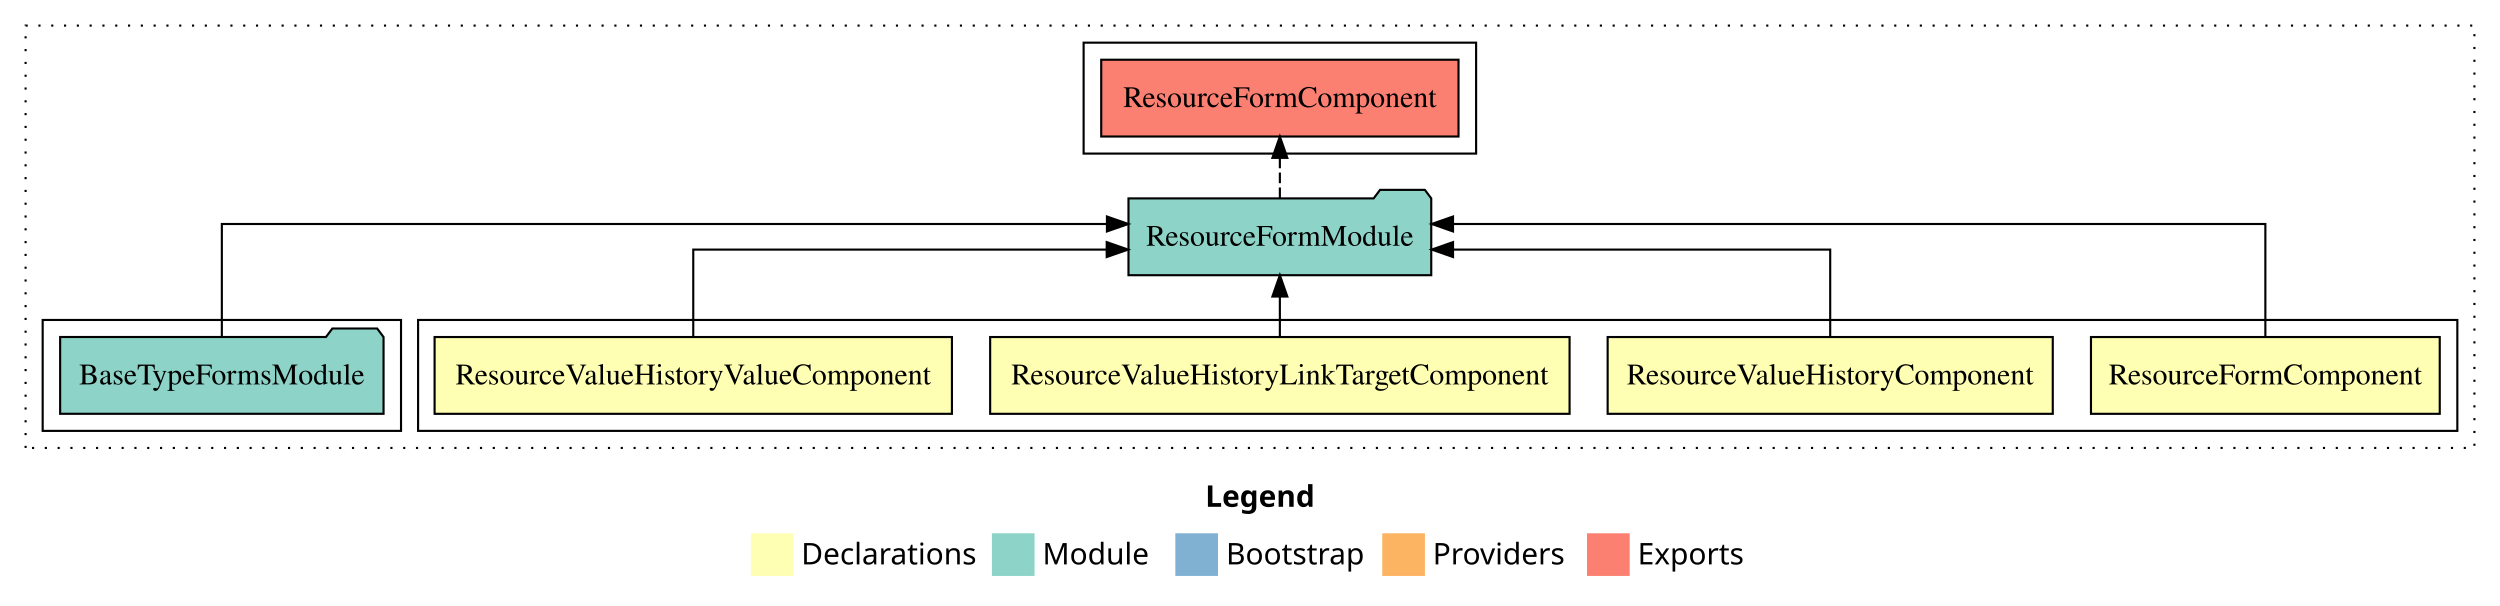
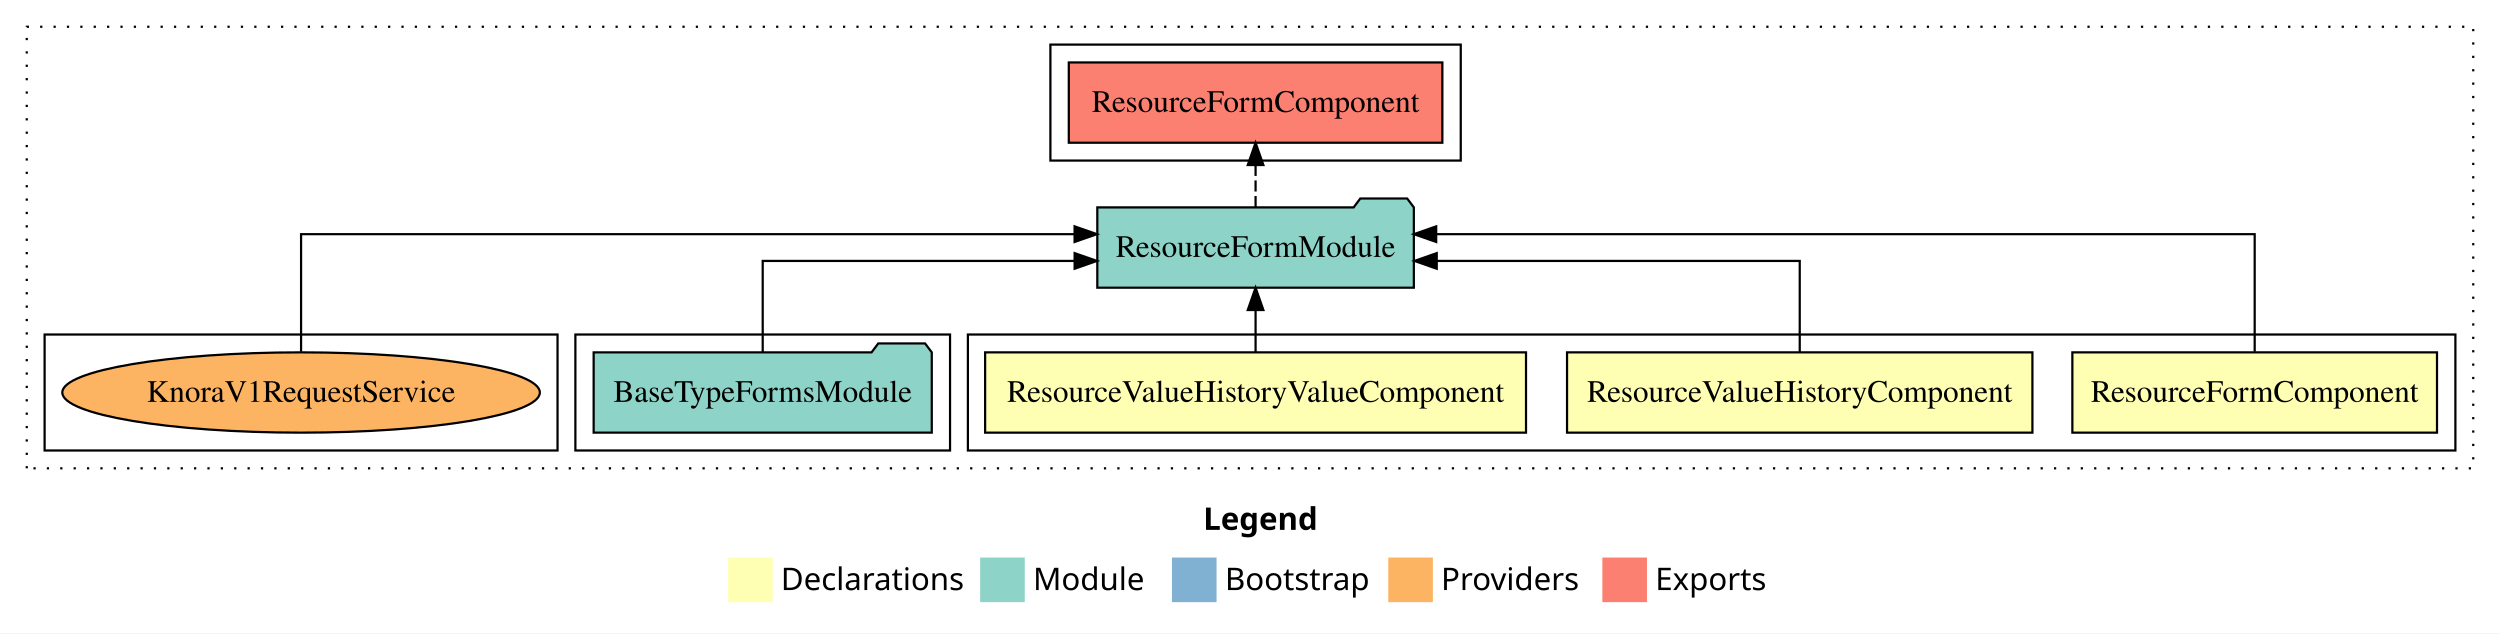
- <svg xmlns="http://www.w3.org/2000/svg" width="1172pt" height="284pt" viewBox="0.00 0.00 1172.00 284.00">
+ <svg xmlns="http://www.w3.org/2000/svg" width="1121pt" height="284pt" viewBox="0.00 0.00 1121.00 284.00">
  <g id="graph0" class="graph" transform="scale(1 1) rotate(0) translate(4 280)">
-     <polygon fill="#ffffff" stroke="transparent" points="-4,4 -4,-280 1168,-280 1168,4 -4,4" />
-     <text text-anchor="start" x="561.009" y="-42.4" font-family="sans-serif" font-weight="bold" font-size="14.00" fill="#000000">Legend</text>
-     <polygon fill="#ffffb3" stroke="transparent" points="348,-10 348,-30 368,-30 368,-10 348,-10" />
-     <text text-anchor="start" x="371.629" y="-15.4" font-family="sans-serif" font-size="14.00" fill="#000000">  Declarations</text>
-     <polygon fill="#8dd3c7" stroke="transparent" points="461,-10 461,-30 481,-30 481,-10 461,-10" />
-     <text text-anchor="start" x="484.725" y="-15.4" font-family="sans-serif" font-size="14.00" fill="#000000">  Module</text>
-     <polygon fill="#80b1d3" stroke="transparent" points="547,-10 547,-30 567,-30 567,-10 547,-10" />
-     <text text-anchor="start" x="570.781" y="-15.4" font-family="sans-serif" font-size="14.00" fill="#000000">  Bootstrap</text>
-     <polygon fill="#fdb462" stroke="transparent" points="644,-10 644,-30 664,-30 664,-10 644,-10" />
-     <text text-anchor="start" x="667.673" y="-15.4" font-family="sans-serif" font-size="14.00" fill="#000000">  Providers</text>
-     <polygon fill="#fb8072" stroke="transparent" points="740,-10 740,-30 760,-30 760,-10 740,-10" />
-     <text text-anchor="start" x="763.726" y="-15.4" font-family="sans-serif" font-size="14.00" fill="#000000">  Exports</text>
+     <polygon fill="#ffffff" stroke="transparent" points="-4,4 -4,-280 1117,-280 1117,4 -4,4" />
+     <text text-anchor="start" x="535.509" y="-42.4" font-family="sans-serif" font-weight="bold" font-size="14.00" fill="#000000">Legend</text>
+     <polygon fill="#ffffb3" stroke="transparent" points="322.5,-10 322.5,-30 342.5,-30 342.5,-10 322.5,-10" />
+     <text text-anchor="start" x="346.129" y="-15.4" font-family="sans-serif" font-size="14.00" fill="#000000">  Declarations</text>
+     <polygon fill="#8dd3c7" stroke="transparent" points="435.5,-10 435.5,-30 455.5,-30 455.5,-10 435.5,-10" />
+     <text text-anchor="start" x="459.225" y="-15.4" font-family="sans-serif" font-size="14.00" fill="#000000">  Module</text>
+     <polygon fill="#80b1d3" stroke="transparent" points="521.5,-10 521.5,-30 541.5,-30 541.5,-10 521.5,-10" />
+     <text text-anchor="start" x="545.281" y="-15.4" font-family="sans-serif" font-size="14.00" fill="#000000">  Bootstrap</text>
+     <polygon fill="#fdb462" stroke="transparent" points="618.5,-10 618.5,-30 638.5,-30 638.5,-10 618.5,-10" />
+     <text text-anchor="start" x="642.173" y="-15.4" font-family="sans-serif" font-size="14.00" fill="#000000">  Providers</text>
+     <polygon fill="#fb8072" stroke="transparent" points="714.5,-10 714.5,-30 734.5,-30 734.5,-10 714.5,-10" />
+     <text text-anchor="start" x="738.226" y="-15.4" font-family="sans-serif" font-size="14.00" fill="#000000">  Exports</text>
    <g id="clust1" class="cluster">
-       <polygon fill="none" stroke="#000000" stroke-dasharray="1,5" points="8,-70 8,-268 1156,-268 1156,-70 8,-70" />
+       <polygon fill="none" stroke="#000000" stroke-dasharray="1,5" points="8,-70 8,-268 1105,-268 1105,-70 8,-70" />
    </g>
    <g id="clust2" class="cluster">
-       <polygon fill="none" stroke="#000000" points="192,-78 192,-130 1148,-130 1148,-78 192,-78" />
+       <polygon fill="none" stroke="#000000" points="430,-78 430,-130 1097,-130 1097,-78 430,-78" />
+     </g>
+     <g id="clust6" class="cluster">
+       <polygon fill="none" stroke="#000000" points="254,-78 254,-130 422,-130 422,-78 254,-78" />
    </g>
    <g id="clust7" class="cluster">
-       <polygon fill="none" stroke="#000000" points="16,-78 16,-130 184,-130 184,-78 16,-78" />
+       <polygon fill="none" stroke="#000000" points="467,-208 467,-260 651,-260 651,-208 467,-208" />
    </g>
-     <g id="clust8" class="cluster">
-       <polygon fill="none" stroke="#000000" points="504,-208 504,-260 688,-260 688,-208 504,-208" />
+     <g id="clust9" class="cluster">
+       <polygon fill="none" stroke="#000000" points="16,-78 16,-130 246,-130 246,-78 16,-78" />
    </g>
    <g id="node1" class="node">
-       <polygon fill="#ffffb3" stroke="#000000" points="1139.752,-122 976.248,-122 976.248,-86 1139.752,-86 1139.752,-122" />
-       <text text-anchor="middle" x="1058" y="-99.8" font-family="Times,serif" font-size="14.00" fill="#000000">ResourceFormComponent</text>
+       <polygon fill="#ffffb3" stroke="#000000" points="1088.752,-122 925.248,-122 925.248,-86 1088.752,-86 1088.752,-122" />
+       <text text-anchor="middle" x="1007" y="-99.8" font-family="Times,serif" font-size="14.00" fill="#000000">ResourceFormComponent</text>
+     </g>
+     <g id="node4" class="node">
+       <polygon fill="#8dd3c7" stroke="#000000" points="629.969,-187 626.969,-191 605.969,-191 602.969,-187 488.031,-187 488.031,-151 629.969,-151 629.969,-187" />
+       <text text-anchor="middle" x="559" y="-164.8" font-family="Times,serif" font-size="14.00" fill="#000000">ResourceFormModule</text>
+     </g>
+     <g id="edge1" class="edge">
+       <path fill="none" stroke="#000000" d="M1007,-122.284C1007,-143.321 1007,-175 1007,-175 1007,-175 639.987,-175 639.987,-175" />
+       <polygon fill="#000000" stroke="#000000" points="639.987,-171.5 629.987,-175 639.987,-178.5 639.987,-171.5" />
+     </g>
+     <g id="node2" class="node">
+       <polygon fill="#ffffb3" stroke="#000000" points="907.337,-122 698.663,-122 698.663,-86 907.337,-86 907.337,-122" />
+       <text text-anchor="middle" x="803" y="-99.8" font-family="Times,serif" font-size="14.00" fill="#000000">ResourceValueHistoryComponent</text>
+     </g>
+     <g id="edge2" class="edge">
+       <path fill="none" stroke="#000000" d="M803,-122.022C803,-139.373 803,-163 803,-163 803,-163 640.231,-163 640.231,-163" />
+       <polygon fill="#000000" stroke="#000000" points="640.231,-159.5 630.231,-163 640.231,-166.5 640.231,-159.5" />
+     </g>
+     <g id="node3" class="node">
+       <polygon fill="#ffffb3" stroke="#000000" points="680.264,-122 437.736,-122 437.736,-86 680.264,-86 680.264,-122" />
+       <text text-anchor="middle" x="559" y="-99.8" font-family="Times,serif" font-size="14.00" fill="#000000">ResourceValueHistoryValueComponent</text>
+     </g>
+     <g id="edge3" class="edge">
+       <path fill="none" stroke="#000000" d="M559,-122.106C559,-122.106 559,-140.991 559,-140.991" />
+       <polygon fill="#000000" stroke="#000000" points="555.5,-140.991 559,-150.991 562.5,-140.991 555.5,-140.991" />
+     </g>
+     <g id="node6" class="node">
+       <polygon fill="#fb8072" stroke="#000000" points="642.752,-252 475.248,-252 475.248,-216 642.752,-216 642.752,-252" />
+       <text text-anchor="middle" x="559" y="-229.8" font-family="Times,serif" font-size="14.00" fill="#000000">ResourceFormComponent </text>
+     </g>
+     <g id="edge5" class="edge">
+       <path fill="none" stroke="#000000" stroke-dasharray="5,2" d="M559,-187.106C559,-187.106 559,-205.991 559,-205.991" />
+       <polygon fill="#000000" stroke="#000000" points="555.5,-205.991 559,-215.991 562.5,-205.991 555.5,-205.991" />
    </g>
    <g id="node5" class="node">
-       <polygon fill="#8dd3c7" stroke="#000000" points="666.969,-187 663.969,-191 642.969,-191 639.969,-187 525.031,-187 525.031,-151 666.969,-151 666.969,-187" />
-       <text text-anchor="middle" x="596" y="-164.8" font-family="Times,serif" font-size="14.00" fill="#000000">ResourceFormModule</text>
-     </g>
-     <g id="edge1" class="edge">
-       <path fill="none" stroke="#000000" d="M1058,-122.284C1058,-143.321 1058,-175 1058,-175 1058,-175 677.175,-175 677.175,-175" />
-       <polygon fill="#000000" stroke="#000000" points="677.175,-171.5 667.175,-175 677.175,-178.5 677.175,-171.5" />
-     </g>
-     <g id="node2" class="node">
-       <polygon fill="#ffffb3" stroke="#000000" points="958.337,-122 749.663,-122 749.663,-86 958.337,-86 958.337,-122" />
-       <text text-anchor="middle" x="854" y="-99.8" font-family="Times,serif" font-size="14.00" fill="#000000">ResourceValueHistoryComponent</text>
-     </g>
-     <g id="edge2" class="edge">
-       <path fill="none" stroke="#000000" d="M854,-122.022C854,-139.373 854,-163 854,-163 854,-163 677.183,-163 677.183,-163" />
-       <polygon fill="#000000" stroke="#000000" points="677.183,-159.5 667.183,-163 677.183,-166.5 677.183,-159.5" />
-     </g>
-     <g id="node3" class="node">
-       <polygon fill="#ffffb3" stroke="#000000" points="731.814,-122 460.186,-122 460.186,-86 731.814,-86 731.814,-122" />
-       <text text-anchor="middle" x="596" y="-99.8" font-family="Times,serif" font-size="14.00" fill="#000000">ResourceValueHistoryLinkTargetComponent</text>
-     </g>
-     <g id="edge3" class="edge">
-       <path fill="none" stroke="#000000" d="M596,-122.106C596,-122.106 596,-140.991 596,-140.991" />
-       <polygon fill="#000000" stroke="#000000" points="592.5,-140.991 596,-150.991 599.5,-140.991 592.5,-140.991" />
-     </g>
-     <g id="node4" class="node">
-       <polygon fill="#ffffb3" stroke="#000000" points="442.264,-122 199.736,-122 199.736,-86 442.264,-86 442.264,-122" />
-       <text text-anchor="middle" x="321" y="-99.8" font-family="Times,serif" font-size="14.00" fill="#000000">ResourceValueHistoryValueComponent</text>
+       <polygon fill="#8dd3c7" stroke="#000000" points="413.806,-122 410.806,-126 389.806,-126 386.806,-122 262.194,-122 262.194,-86 413.806,-86 413.806,-122" />
+       <text text-anchor="middle" x="338" y="-99.8" font-family="Times,serif" font-size="14.00" fill="#000000">BaseTypeFormsModule</text>
    </g>
    <g id="edge4" class="edge">
-       <path fill="none" stroke="#000000" d="M321,-122.022C321,-139.373 321,-163 321,-163 321,-163 514.823,-163 514.823,-163" />
-       <polygon fill="#000000" stroke="#000000" points="514.823,-166.5 524.823,-163 514.823,-159.5 514.823,-166.5" />
+       <path fill="none" stroke="#000000" d="M338,-122.022C338,-139.373 338,-163 338,-163 338,-163 477.858,-163 477.858,-163" />
+       <polygon fill="#000000" stroke="#000000" points="477.858,-166.5 487.858,-163 477.858,-159.5 477.858,-166.5" />
    </g>
    <g id="node7" class="node">
-       <polygon fill="#fb8072" stroke="#000000" points="679.752,-252 512.248,-252 512.248,-216 679.752,-216 679.752,-252" />
-       <text text-anchor="middle" x="596" y="-229.8" font-family="Times,serif" font-size="14.00" fill="#000000">ResourceFormComponent </text>
+       <ellipse fill="#fdb462" stroke="#000000" cx="131" cy="-104" rx="107.063" ry="18" />
+       <text text-anchor="middle" x="131" y="-99.8" font-family="Times,serif" font-size="14.00" fill="#000000">KnoraV1RequestService</text>
    </g>
    <g id="edge6" class="edge">
-       <path fill="none" stroke="#000000" stroke-dasharray="5,2" d="M596,-187.106C596,-187.106 596,-205.991 596,-205.991" />
-       <polygon fill="#000000" stroke="#000000" points="592.5,-205.991 596,-215.991 599.5,-205.991 592.5,-205.991" />
-     </g>
-     <g id="node6" class="node">
-       <polygon fill="#8dd3c7" stroke="#000000" points="175.806,-122 172.806,-126 151.806,-126 148.806,-122 24.194,-122 24.194,-86 175.806,-86 175.806,-122" />
-       <text text-anchor="middle" x="100" y="-99.8" font-family="Times,serif" font-size="14.00" fill="#000000">BaseTypeFormsModule</text>
-     </g>
-     <g id="edge5" class="edge">
-       <path fill="none" stroke="#000000" d="M100,-122.284C100,-143.321 100,-175 100,-175 100,-175 514.935,-175 514.935,-175" />
-       <polygon fill="#000000" stroke="#000000" points="514.935,-178.5 524.935,-175 514.935,-171.5 514.935,-178.5" />
+       <path fill="none" stroke="#000000" d="M131,-122.284C131,-143.321 131,-175 131,-175 131,-175 477.844,-175 477.844,-175" />
+       <polygon fill="#000000" stroke="#000000" points="477.844,-178.5 487.844,-175 477.844,-171.5 477.844,-178.5" />
    </g>
  </g>
</svg>
